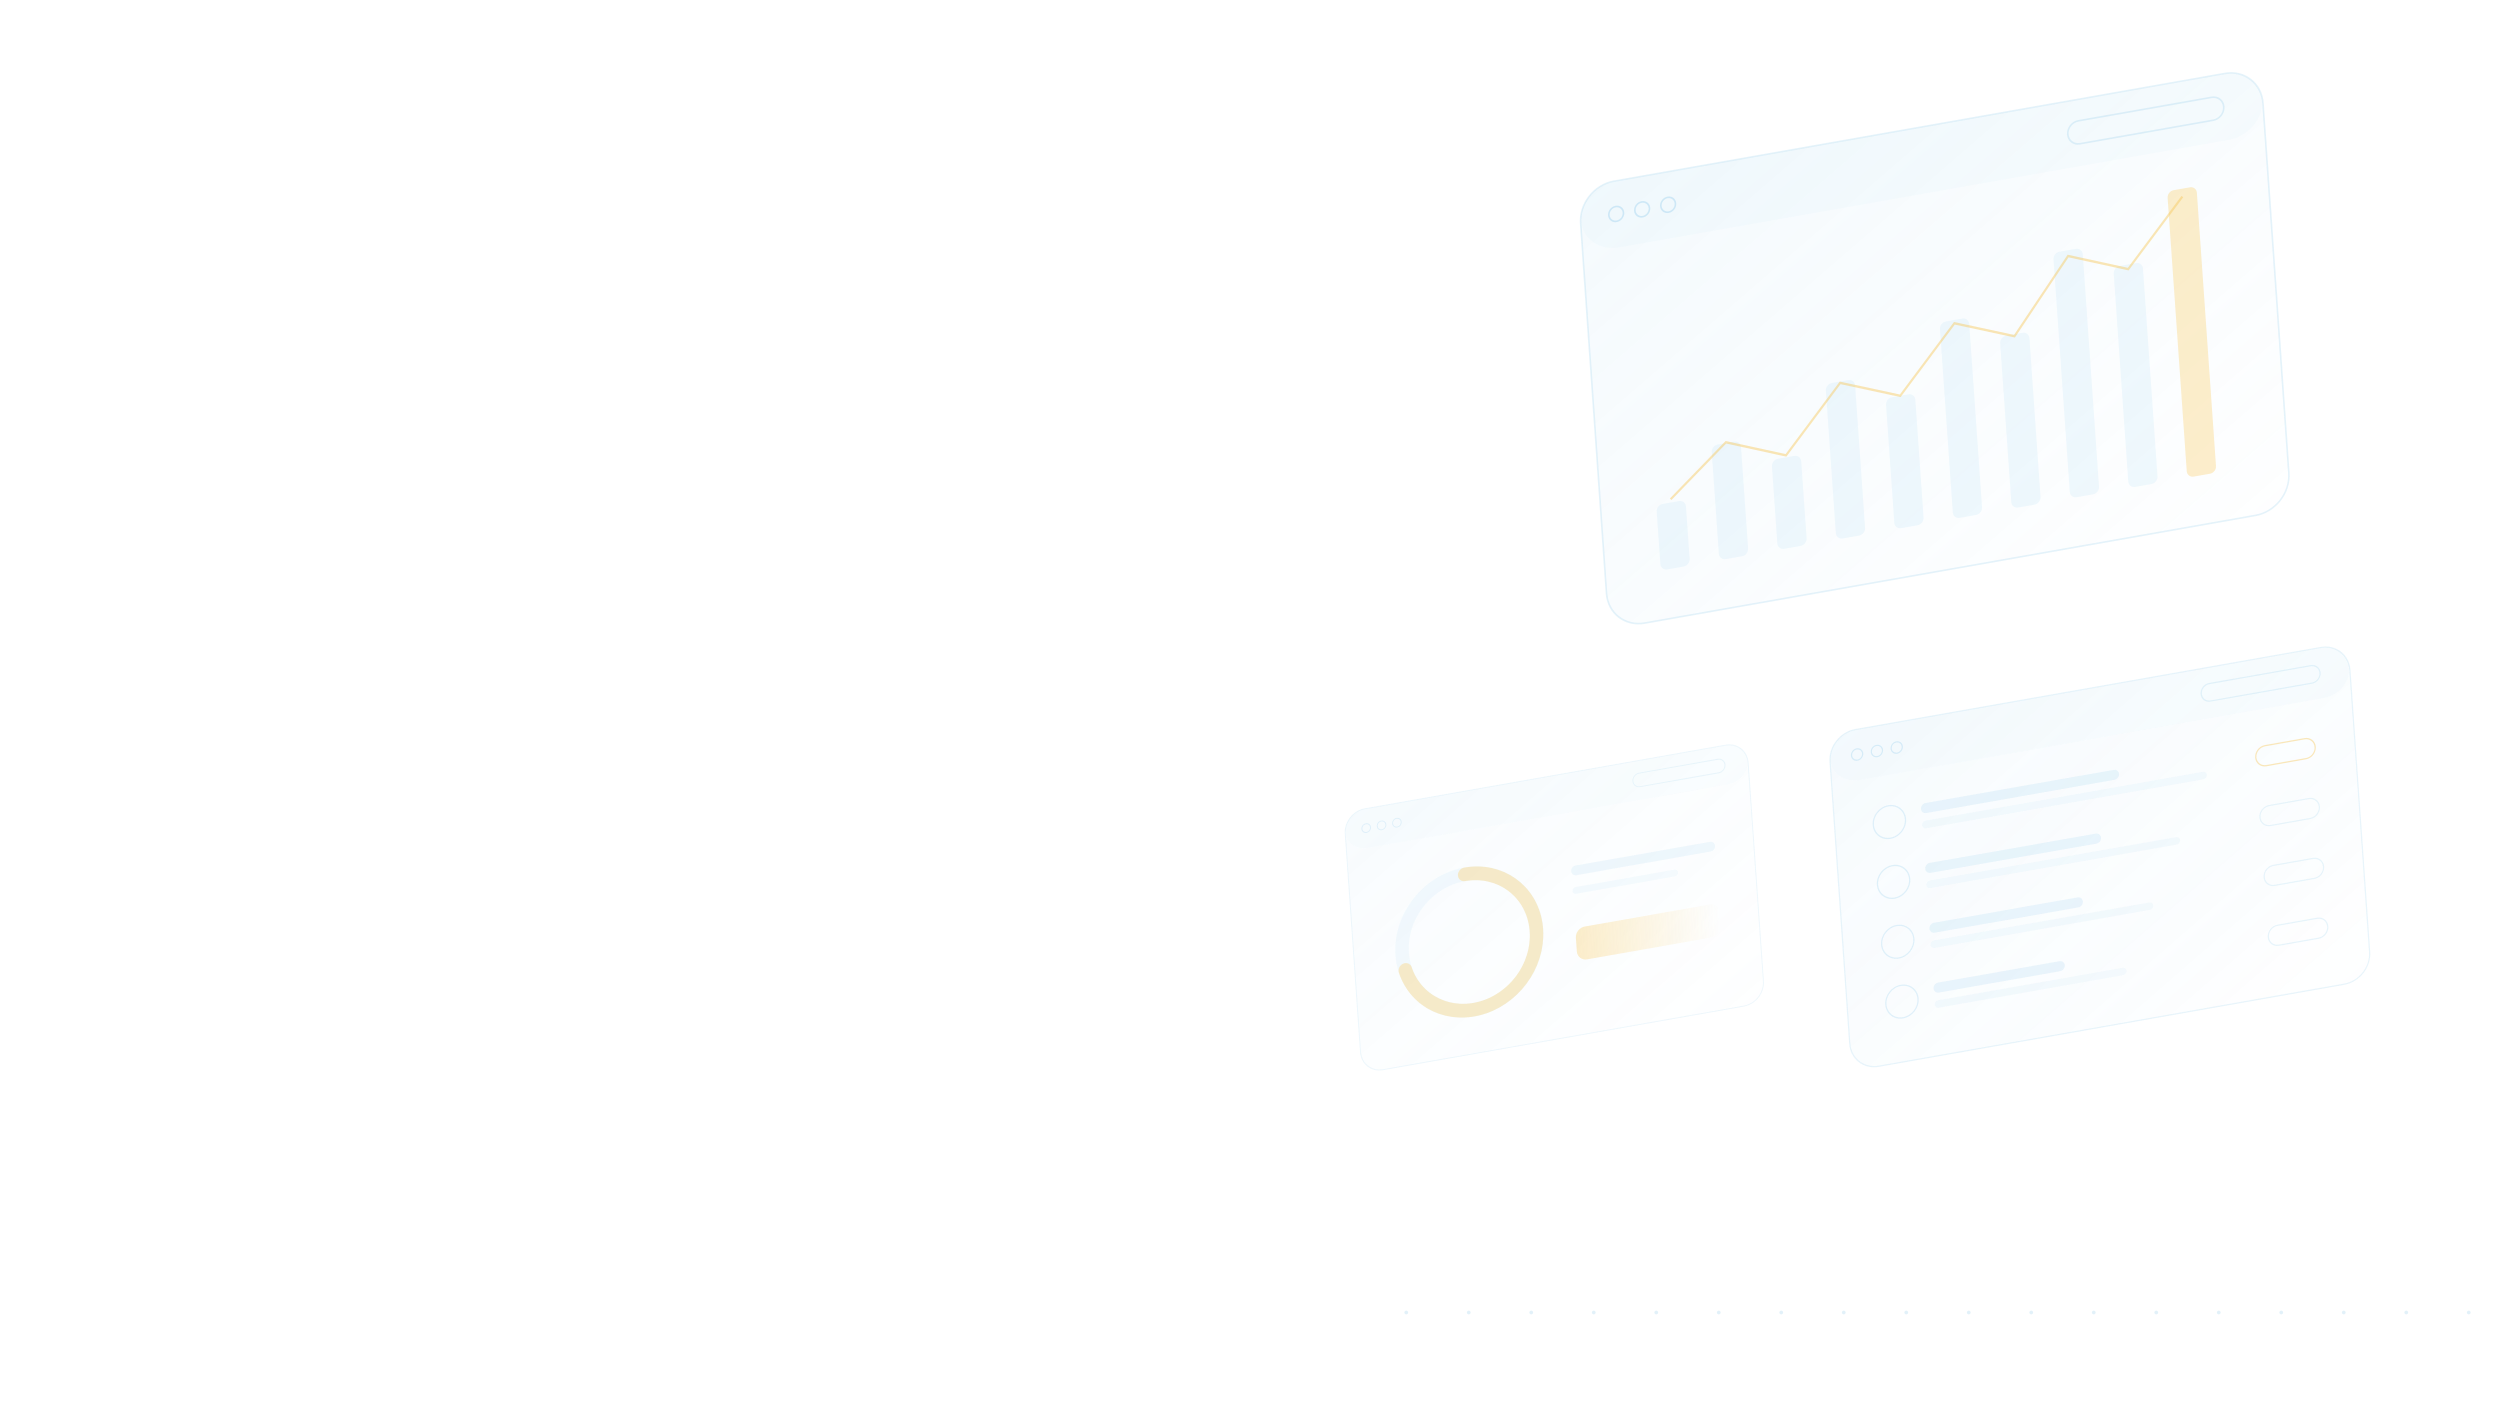
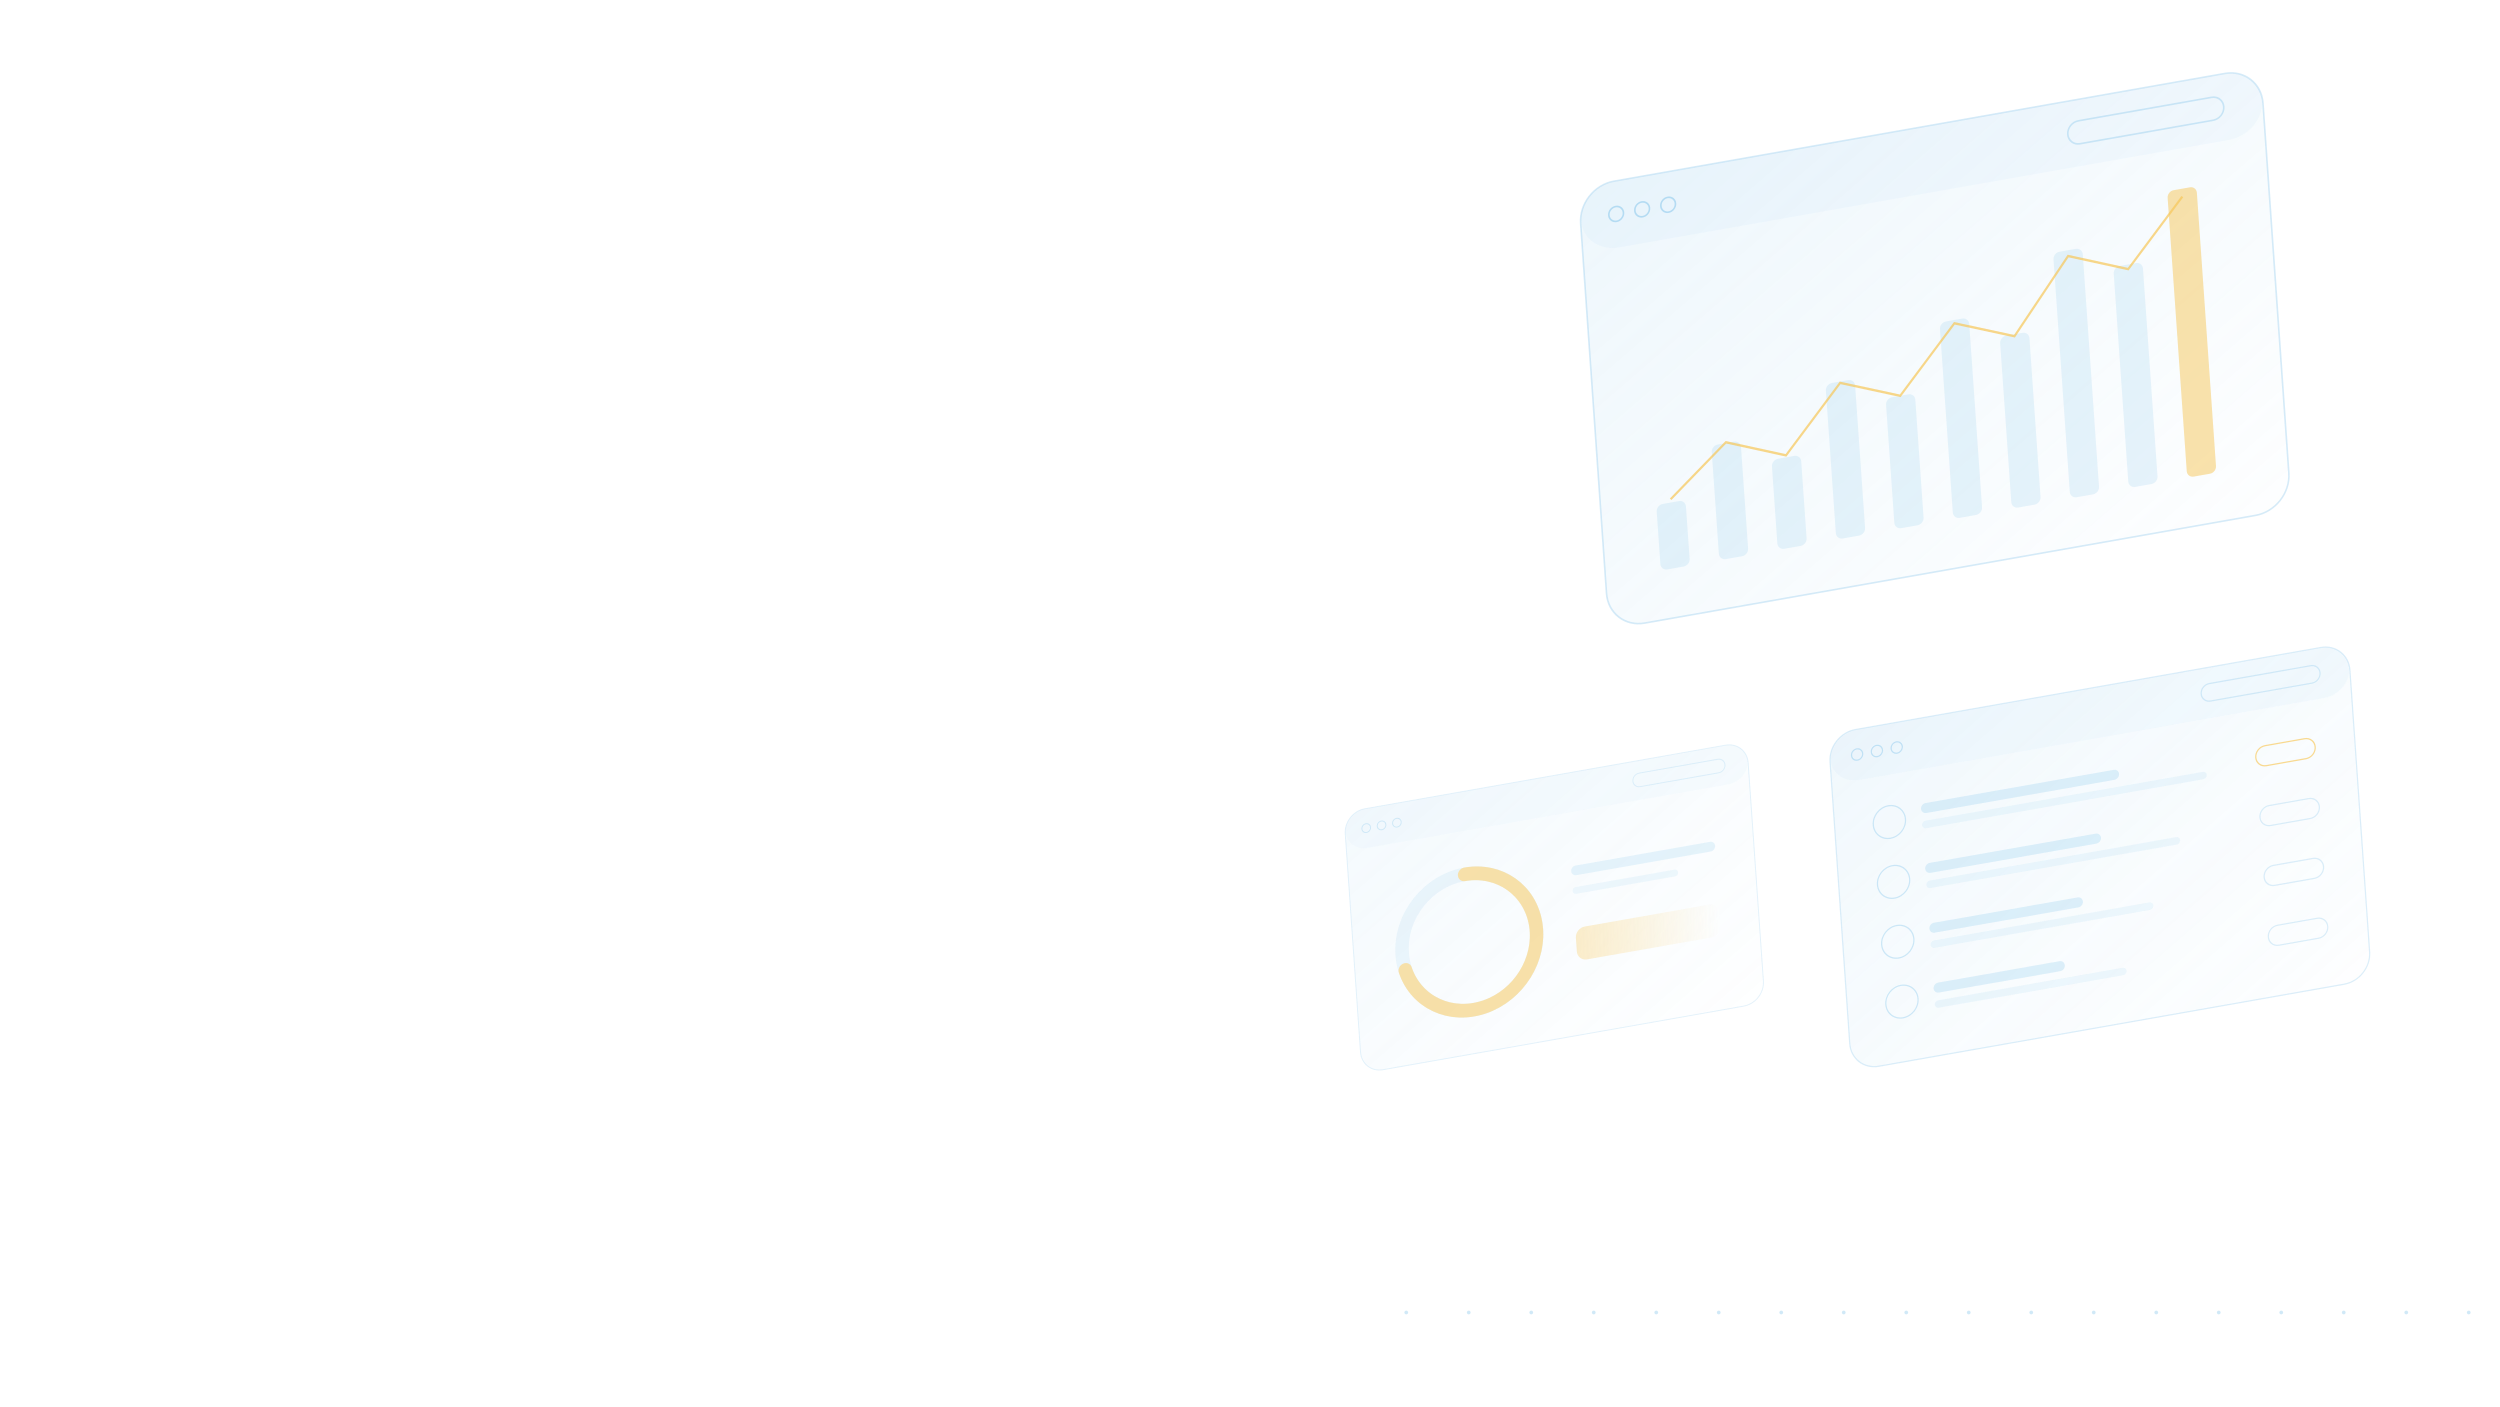
<svg xmlns="http://www.w3.org/2000/svg" viewBox="0 0 1600 900" fill="none" font-family="ui-monospace,Menlo,monospace">
  <defs>
    <linearGradient id="g" x1="0" y1="0" x2="1" y2="1">
-       <stop offset="0" stop-color="rgb(140,200,235)" stop-opacity="0.09" />
-       <stop offset="1" stop-color="rgb(140,200,235)" stop-opacity="0.01" />
+       <stop offset="0" stop-color="rgb(140,200,235)" stop-opacity="0.144" />
+       <stop offset="1" stop-color="rgb(140,200,235)" stop-opacity="0.016" />
    </linearGradient>
    <linearGradient id="gg" x1="0" y1="0" x2="1" y2="0">
      <stop offset="0" stop-color="rgb(247,200,92)" stop-opacity="0.5" />
      <stop offset="1" stop-color="rgb(247,200,92)" stop-opacity="0" />
    </linearGradient>
  </defs>
  <g transform="translate(1010 120) rotate(-4) skewY(-6) scale(1.05)" opacity="1.0">
-     <rect width="420" height="270" rx="22" fill="url(#g)" stroke="rgba(140,200,235,0.22)" />
-     <rect x="0.5" y="0.5" width="419" height="40" rx="22" fill="rgba(140,200,235,0.04)" />
-     <circle cx="22" cy="20" r="4.5" stroke="rgba(140,200,235,0.35)" />
-     <circle cx="38" cy="20" r="4.5" stroke="rgba(140,200,235,0.35)" />
-     <circle cx="54" cy="20" r="4.5" stroke="rgba(140,200,235,0.35)" />
-     <rect x="300" y="13" width="96" height="14" rx="7" stroke="rgba(140,200,235,0.25)" />
-     <rect x="34" y="200" width="18" height="40" rx="4" fill="rgba(140,200,235,0.12)" />
-     <rect x="70" y="170" width="18" height="70" rx="4" fill="rgba(140,200,235,0.12)" />
-     <rect x="106" y="185" width="18" height="55" rx="4" fill="rgba(140,200,235,0.12)" />
-     <rect x="142" y="145" width="18" height="95" rx="4" fill="rgba(140,200,235,0.12)" />
-     <rect x="178" y="160" width="18" height="80" rx="4" fill="rgba(140,200,235,0.12)" />
-     <rect x="214" y="120" width="18" height="120" rx="4" fill="rgba(140,200,235,0.12)" />
-     <rect x="250" y="135" width="18" height="105" rx="4" fill="rgba(140,200,235,0.12)" />
-     <rect x="286" y="90" width="18" height="150" rx="4" fill="rgba(140,200,235,0.12)" />
-     <rect x="322" y="105" width="18" height="135" rx="4" fill="rgba(140,200,235,0.12)" />
-     <rect x="358" y="65" width="18" height="175" rx="4" fill="rgba(247,200,92,0.32)" />
-     <path d="M43.0 198.0 L79.0 169.5 L115.0 183.8 L151.0 145.8 L187.0 160.0 L223.0 122.0 L259.0 136.2 L295.0 93.5 L331.0 107.8 L367.0 69.8" stroke="rgba(247,200,92,0.45)" stroke-width="1.4" fill="none" />
+     <rect width="420" height="270" rx="22" fill="url(#g)" stroke="rgba(140,200,235,0.352)" />
+     <rect x="0.5" y="0.5" width="419" height="40" rx="22" fill="rgba(140,200,235,0.064)" />
+     <circle cx="22" cy="20" r="4.5" stroke="rgba(140,200,235,0.560)" />
+     <circle cx="38" cy="20" r="4.5" stroke="rgba(140,200,235,0.560)" />
+     <circle cx="54" cy="20" r="4.5" stroke="rgba(140,200,235,0.560)" />
+     <rect x="300" y="13" width="96" height="14" rx="7" stroke="rgba(140,200,235,0.400)" />
+     <rect x="34" y="200" width="18" height="40" rx="4" fill="rgba(140,200,235,0.192)" />
+     <rect x="70" y="170" width="18" height="70" rx="4" fill="rgba(140,200,235,0.192)" />
+     <rect x="106" y="185" width="18" height="55" rx="4" fill="rgba(140,200,235,0.192)" />
+     <rect x="142" y="145" width="18" height="95" rx="4" fill="rgba(140,200,235,0.192)" />
+     <rect x="178" y="160" width="18" height="80" rx="4" fill="rgba(140,200,235,0.192)" />
+     <rect x="214" y="120" width="18" height="120" rx="4" fill="rgba(140,200,235,0.192)" />
+     <rect x="250" y="135" width="18" height="105" rx="4" fill="rgba(140,200,235,0.192)" />
+     <rect x="286" y="90" width="18" height="150" rx="4" fill="rgba(140,200,235,0.192)" />
+     <rect x="322" y="105" width="18" height="135" rx="4" fill="rgba(140,200,235,0.192)" />
+     <rect x="358" y="65" width="18" height="175" rx="4" fill="rgba(247,200,92,0.512)" />
+     <path d="M43.0 198.0 L79.0 169.5 L115.0 183.8 L151.0 145.8 L187.0 160.0 L223.0 122.0 L259.0 136.2 L295.0 93.5 L331.0 107.8 L367.0 69.8" stroke="rgba(247,200,92,0.720)" stroke-width="1.4" fill="none" />
  </g>
  <g transform="translate(1170 470) rotate(-4) skewY(-6) scale(0.8)" opacity="0.85">
-     <rect width="420" height="270" rx="22" fill="url(#g)" stroke="rgba(140,200,235,0.22)" />
-     <rect x="0.5" y="0.5" width="419" height="40" rx="22" fill="rgba(140,200,235,0.04)" />
-     <circle cx="22" cy="20" r="4.5" stroke="rgba(140,200,235,0.35)" />
-     <circle cx="38" cy="20" r="4.5" stroke="rgba(140,200,235,0.35)" />
-     <circle cx="54" cy="20" r="4.5" stroke="rgba(140,200,235,0.35)" />
-     <rect x="300" y="13" width="96" height="14" rx="7" stroke="rgba(140,200,235,0.25)" />
-     <circle cx="44" cy="78" r="13" stroke="rgba(140,200,235,0.3)" />
-     <rect x="70" y="68" width="160" height="8" rx="4" fill="rgba(140,200,235,0.2)" />
-     <rect x="70" y="82" width="230" height="6" rx="3" fill="rgba(140,200,235,0.1)" />
-     <rect x="340" y="70" width="48" height="16" rx="8" stroke="rgba(247,200,92,0.5)" />
-     <circle cx="44" cy="126" r="13" stroke="rgba(140,200,235,0.3)" />
-     <rect x="70" y="116" width="142" height="8" rx="4" fill="rgba(140,200,235,0.2)" />
-     <rect x="70" y="130" width="205" height="6" rx="3" fill="rgba(140,200,235,0.1)" />
-     <rect x="340" y="118" width="48" height="16" rx="8" stroke="rgba(140,200,235,0.22)" />
-     <circle cx="44" cy="174" r="13" stroke="rgba(140,200,235,0.3)" />
-     <rect x="70" y="164" width="124" height="8" rx="4" fill="rgba(140,200,235,0.2)" />
-     <rect x="70" y="178" width="180" height="6" rx="3" fill="rgba(140,200,235,0.1)" />
-     <rect x="340" y="166" width="48" height="16" rx="8" stroke="rgba(140,200,235,0.22)" />
-     <circle cx="44" cy="222" r="13" stroke="rgba(140,200,235,0.3)" />
-     <rect x="70" y="212" width="106" height="8" rx="4" fill="rgba(140,200,235,0.2)" />
-     <rect x="70" y="226" width="155" height="6" rx="3" fill="rgba(140,200,235,0.1)" />
-     <rect x="340" y="214" width="48" height="16" rx="8" stroke="rgba(140,200,235,0.22)" />
+     <rect width="420" height="270" rx="22" fill="url(#g)" stroke="rgba(140,200,235,0.352)" />
+     <rect x="0.5" y="0.5" width="419" height="40" rx="22" fill="rgba(140,200,235,0.064)" />
+     <circle cx="22" cy="20" r="4.5" stroke="rgba(140,200,235,0.560)" />
+     <circle cx="38" cy="20" r="4.5" stroke="rgba(140,200,235,0.560)" />
+     <circle cx="54" cy="20" r="4.5" stroke="rgba(140,200,235,0.560)" />
+     <rect x="300" y="13" width="96" height="14" rx="7" stroke="rgba(140,200,235,0.400)" />
+     <circle cx="44" cy="78" r="13" stroke="rgba(140,200,235,0.480)" />
+     <rect x="70" y="68" width="160" height="8" rx="4" fill="rgba(140,200,235,0.320)" />
+     <rect x="70" y="82" width="230" height="6" rx="3" fill="rgba(140,200,235,0.160)" />
+     <rect x="340" y="70" width="48" height="16" rx="8" stroke="rgba(247,200,92,0.800)" />
+     <circle cx="44" cy="126" r="13" stroke="rgba(140,200,235,0.480)" />
+     <rect x="70" y="116" width="142" height="8" rx="4" fill="rgba(140,200,235,0.320)" />
+     <rect x="70" y="130" width="205" height="6" rx="3" fill="rgba(140,200,235,0.160)" />
+     <rect x="340" y="118" width="48" height="16" rx="8" stroke="rgba(140,200,235,0.352)" />
+     <circle cx="44" cy="174" r="13" stroke="rgba(140,200,235,0.480)" />
+     <rect x="70" y="164" width="124" height="8" rx="4" fill="rgba(140,200,235,0.320)" />
+     <rect x="70" y="178" width="180" height="6" rx="3" fill="rgba(140,200,235,0.160)" />
+     <rect x="340" y="166" width="48" height="16" rx="8" stroke="rgba(140,200,235,0.352)" />
+     <circle cx="44" cy="222" r="13" stroke="rgba(140,200,235,0.480)" />
+     <rect x="70" y="212" width="106" height="8" rx="4" fill="rgba(140,200,235,0.320)" />
+     <rect x="70" y="226" width="155" height="6" rx="3" fill="rgba(140,200,235,0.160)" />
+     <rect x="340" y="214" width="48" height="16" rx="8" stroke="rgba(140,200,235,0.352)" />
  </g>
  <g transform="translate(860 520) rotate(-4) skewY(-6) scale(0.62)" opacity="0.65">
-     <rect width="420" height="270" rx="22" fill="url(#g)" stroke="rgba(140,200,235,0.22)" />
-     <rect x="0.5" y="0.5" width="419" height="40" rx="22" fill="rgba(140,200,235,0.04)" />
-     <circle cx="22" cy="20" r="4.5" stroke="rgba(140,200,235,0.35)" />
-     <circle cx="38" cy="20" r="4.5" stroke="rgba(140,200,235,0.35)" />
-     <circle cx="54" cy="20" r="4.5" stroke="rgba(140,200,235,0.35)" />
-     <rect x="300" y="13" width="96" height="14" rx="7" stroke="rgba(140,200,235,0.25)" />
-     <circle cx="120" cy="155" r="70" stroke="rgba(140,200,235,0.14)" stroke-width="14" />
-     <path d="M120 85 A70 70 0 1 1 52 172" stroke="rgba(247,200,92,0.5)" stroke-width="14" stroke-linecap="round" />
-     <rect x="230" y="96" width="150" height="10" rx="5" fill="rgba(140,200,235,0.2)" />
-     <rect x="230" y="118" width="110" height="7" rx="3.5" fill="rgba(140,200,235,0.12)" />
+     <rect width="420" height="270" rx="22" fill="url(#g)" stroke="rgba(140,200,235,0.352)" />
+     <rect x="0.5" y="0.5" width="419" height="40" rx="22" fill="rgba(140,200,235,0.064)" />
+     <circle cx="22" cy="20" r="4.5" stroke="rgba(140,200,235,0.560)" />
+     <circle cx="38" cy="20" r="4.5" stroke="rgba(140,200,235,0.560)" />
+     <circle cx="54" cy="20" r="4.5" stroke="rgba(140,200,235,0.560)" />
+     <rect x="300" y="13" width="96" height="14" rx="7" stroke="rgba(140,200,235,0.400)" />
+     <circle cx="120" cy="155" r="70" stroke="rgba(140,200,235,0.224)" stroke-width="14" />
+     <path d="M120 85 A70 70 0 1 1 52 172" stroke="rgba(247,200,92,0.800)" stroke-width="14" stroke-linecap="round" />
+     <rect x="230" y="96" width="150" height="10" rx="5" fill="rgba(140,200,235,0.320)" />
+     <rect x="230" y="118" width="110" height="7" rx="3.5" fill="rgba(140,200,235,0.192)" />
    <rect x="230" y="160" width="150" height="34" rx="10" fill="url(#gg)" />
  </g>
-   <circle cx="900" cy="840" r="1.2" fill="rgba(140,200,235,0.25)" />
-   <circle cx="940" cy="840" r="1.2" fill="rgba(140,200,235,0.25)" />
-   <circle cx="980" cy="840" r="1.2" fill="rgba(140,200,235,0.25)" />
-   <circle cx="1020" cy="840" r="1.2" fill="rgba(140,200,235,0.25)" />
-   <circle cx="1060" cy="840" r="1.2" fill="rgba(140,200,235,0.25)" />
-   <circle cx="1100" cy="840" r="1.2" fill="rgba(140,200,235,0.25)" />
-   <circle cx="1140" cy="840" r="1.2" fill="rgba(140,200,235,0.25)" />
-   <circle cx="1180" cy="840" r="1.2" fill="rgba(140,200,235,0.25)" />
-   <circle cx="1220" cy="840" r="1.2" fill="rgba(140,200,235,0.25)" />
-   <circle cx="1260" cy="840" r="1.2" fill="rgba(140,200,235,0.25)" />
-   <circle cx="1300" cy="840" r="1.2" fill="rgba(140,200,235,0.25)" />
-   <circle cx="1340" cy="840" r="1.2" fill="rgba(140,200,235,0.25)" />
-   <circle cx="1380" cy="840" r="1.2" fill="rgba(140,200,235,0.25)" />
-   <circle cx="1420" cy="840" r="1.2" fill="rgba(140,200,235,0.25)" />
-   <circle cx="1460" cy="840" r="1.2" fill="rgba(140,200,235,0.25)" />
-   <circle cx="1500" cy="840" r="1.2" fill="rgba(140,200,235,0.25)" />
-   <circle cx="1540" cy="840" r="1.2" fill="rgba(140,200,235,0.25)" />
-   <circle cx="1580" cy="840" r="1.2" fill="rgba(140,200,235,0.25)" />
+   <circle cx="900" cy="840" r="1.2" fill="rgba(140,200,235,0.400)" />
+   <circle cx="940" cy="840" r="1.2" fill="rgba(140,200,235,0.400)" />
+   <circle cx="980" cy="840" r="1.2" fill="rgba(140,200,235,0.400)" />
+   <circle cx="1020" cy="840" r="1.2" fill="rgba(140,200,235,0.400)" />
+   <circle cx="1060" cy="840" r="1.2" fill="rgba(140,200,235,0.400)" />
+   <circle cx="1100" cy="840" r="1.2" fill="rgba(140,200,235,0.400)" />
+   <circle cx="1140" cy="840" r="1.2" fill="rgba(140,200,235,0.400)" />
+   <circle cx="1180" cy="840" r="1.2" fill="rgba(140,200,235,0.400)" />
+   <circle cx="1220" cy="840" r="1.2" fill="rgba(140,200,235,0.400)" />
+   <circle cx="1260" cy="840" r="1.2" fill="rgba(140,200,235,0.400)" />
+   <circle cx="1300" cy="840" r="1.2" fill="rgba(140,200,235,0.400)" />
+   <circle cx="1340" cy="840" r="1.2" fill="rgba(140,200,235,0.400)" />
+   <circle cx="1380" cy="840" r="1.2" fill="rgba(140,200,235,0.400)" />
+   <circle cx="1420" cy="840" r="1.2" fill="rgba(140,200,235,0.400)" />
+   <circle cx="1460" cy="840" r="1.2" fill="rgba(140,200,235,0.400)" />
+   <circle cx="1500" cy="840" r="1.2" fill="rgba(140,200,235,0.400)" />
+   <circle cx="1540" cy="840" r="1.2" fill="rgba(140,200,235,0.400)" />
+   <circle cx="1580" cy="840" r="1.2" fill="rgba(140,200,235,0.400)" />
</svg>
